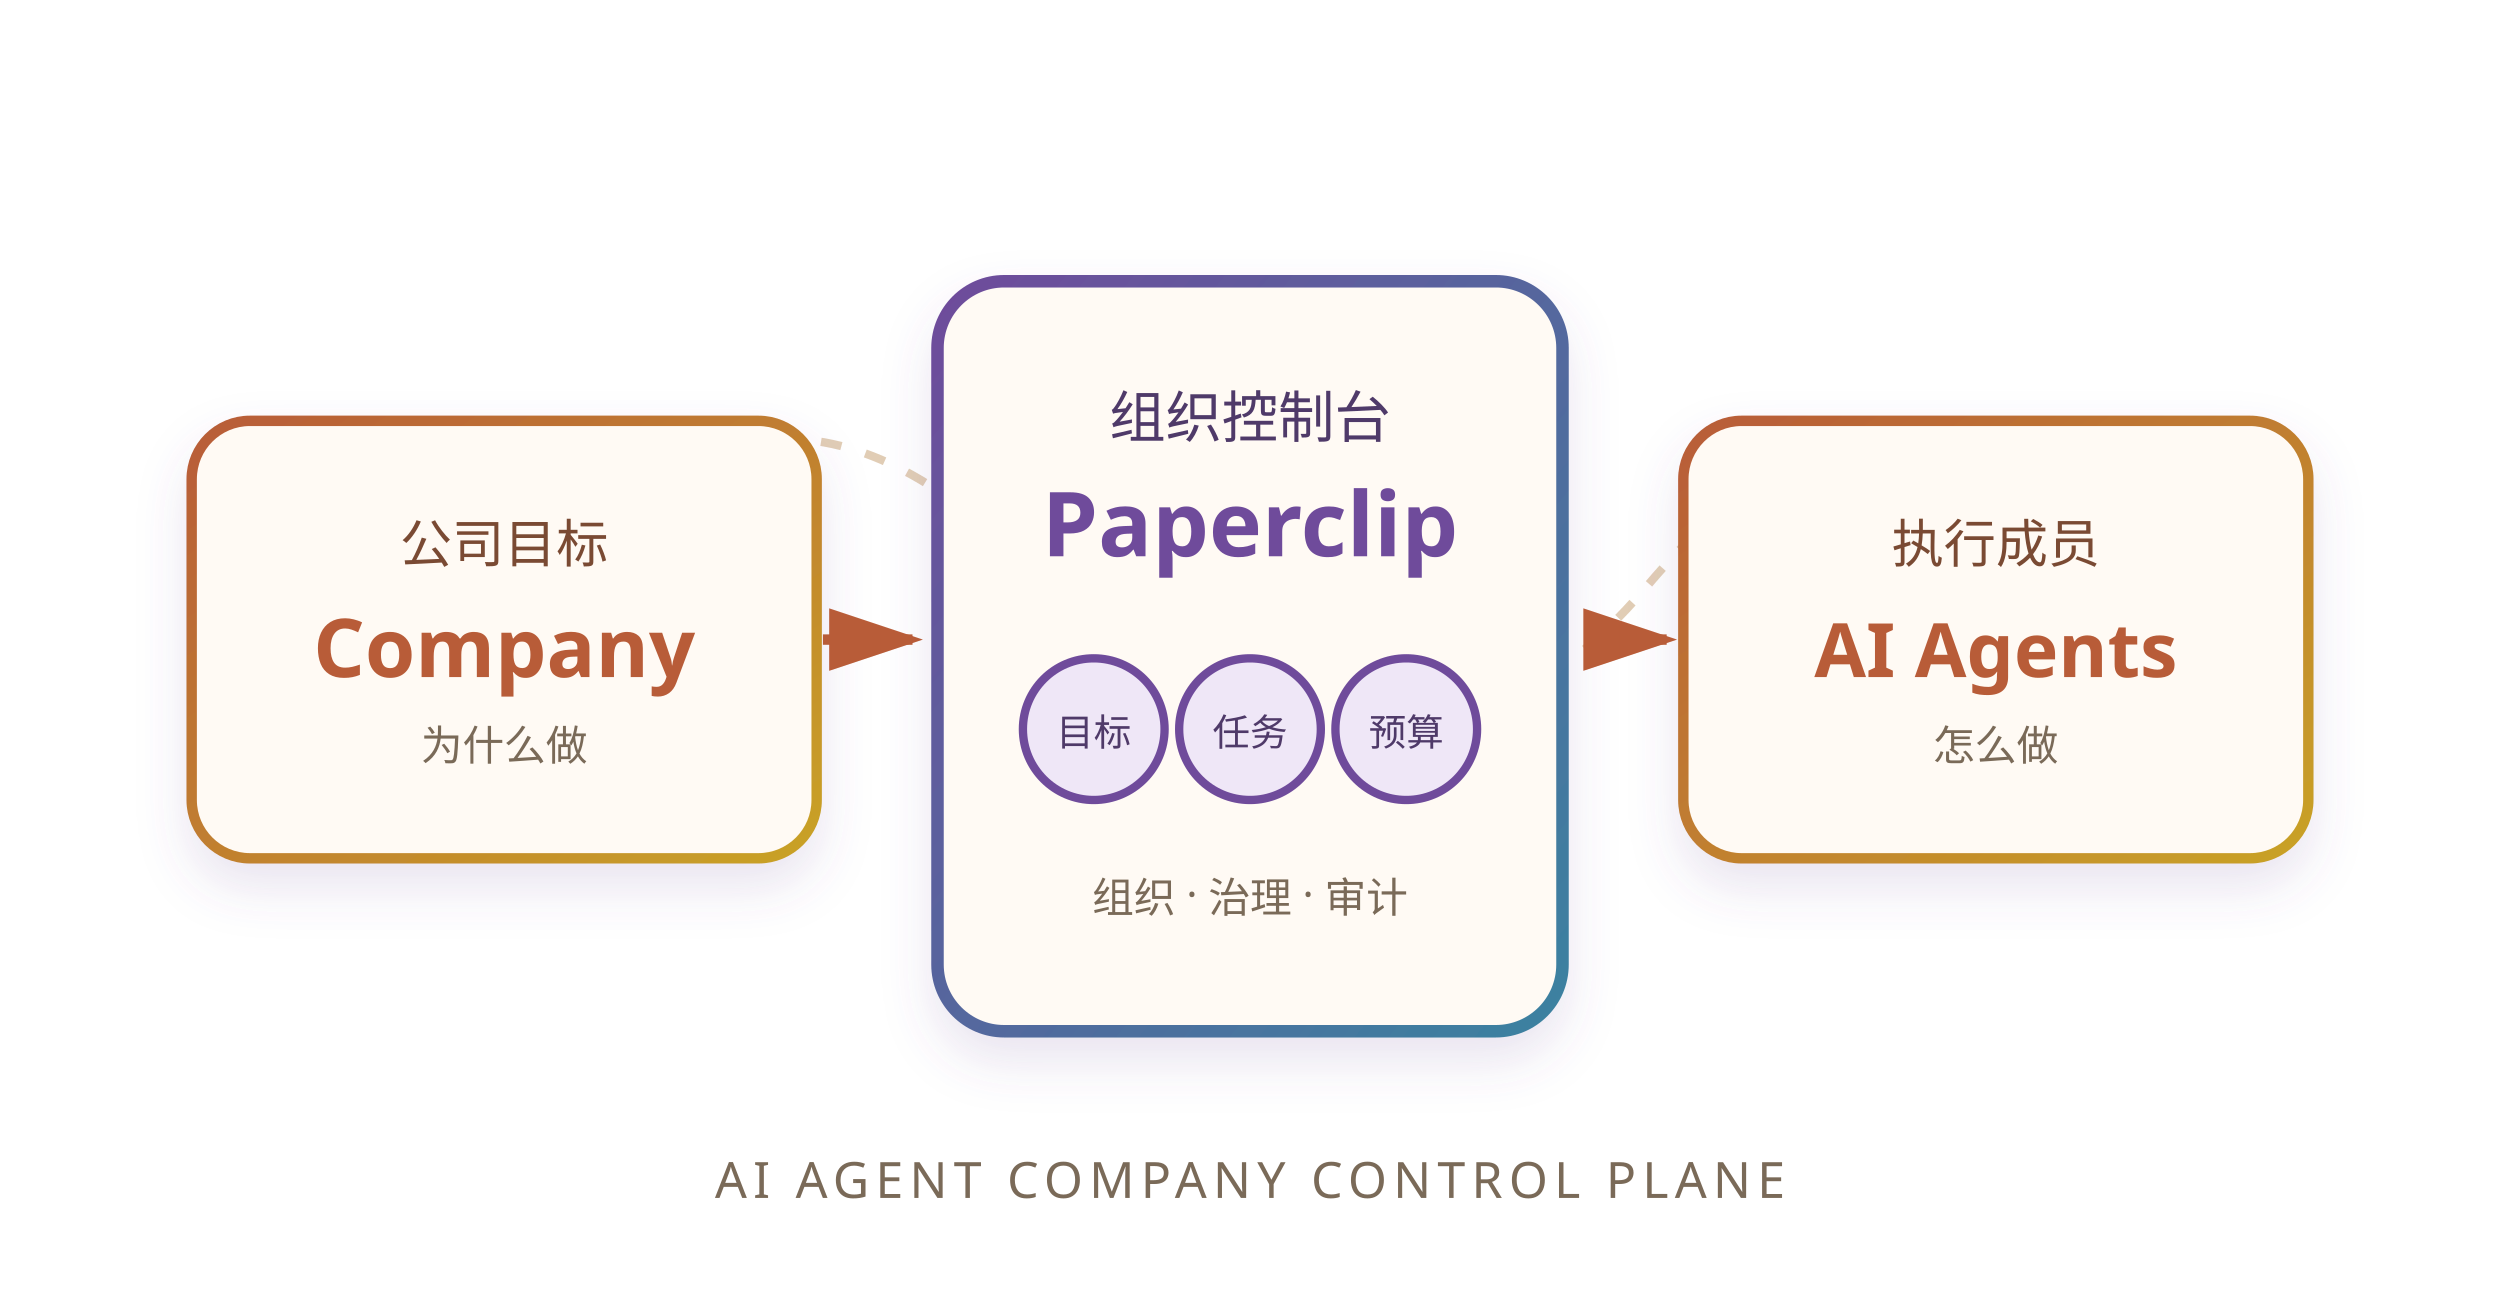
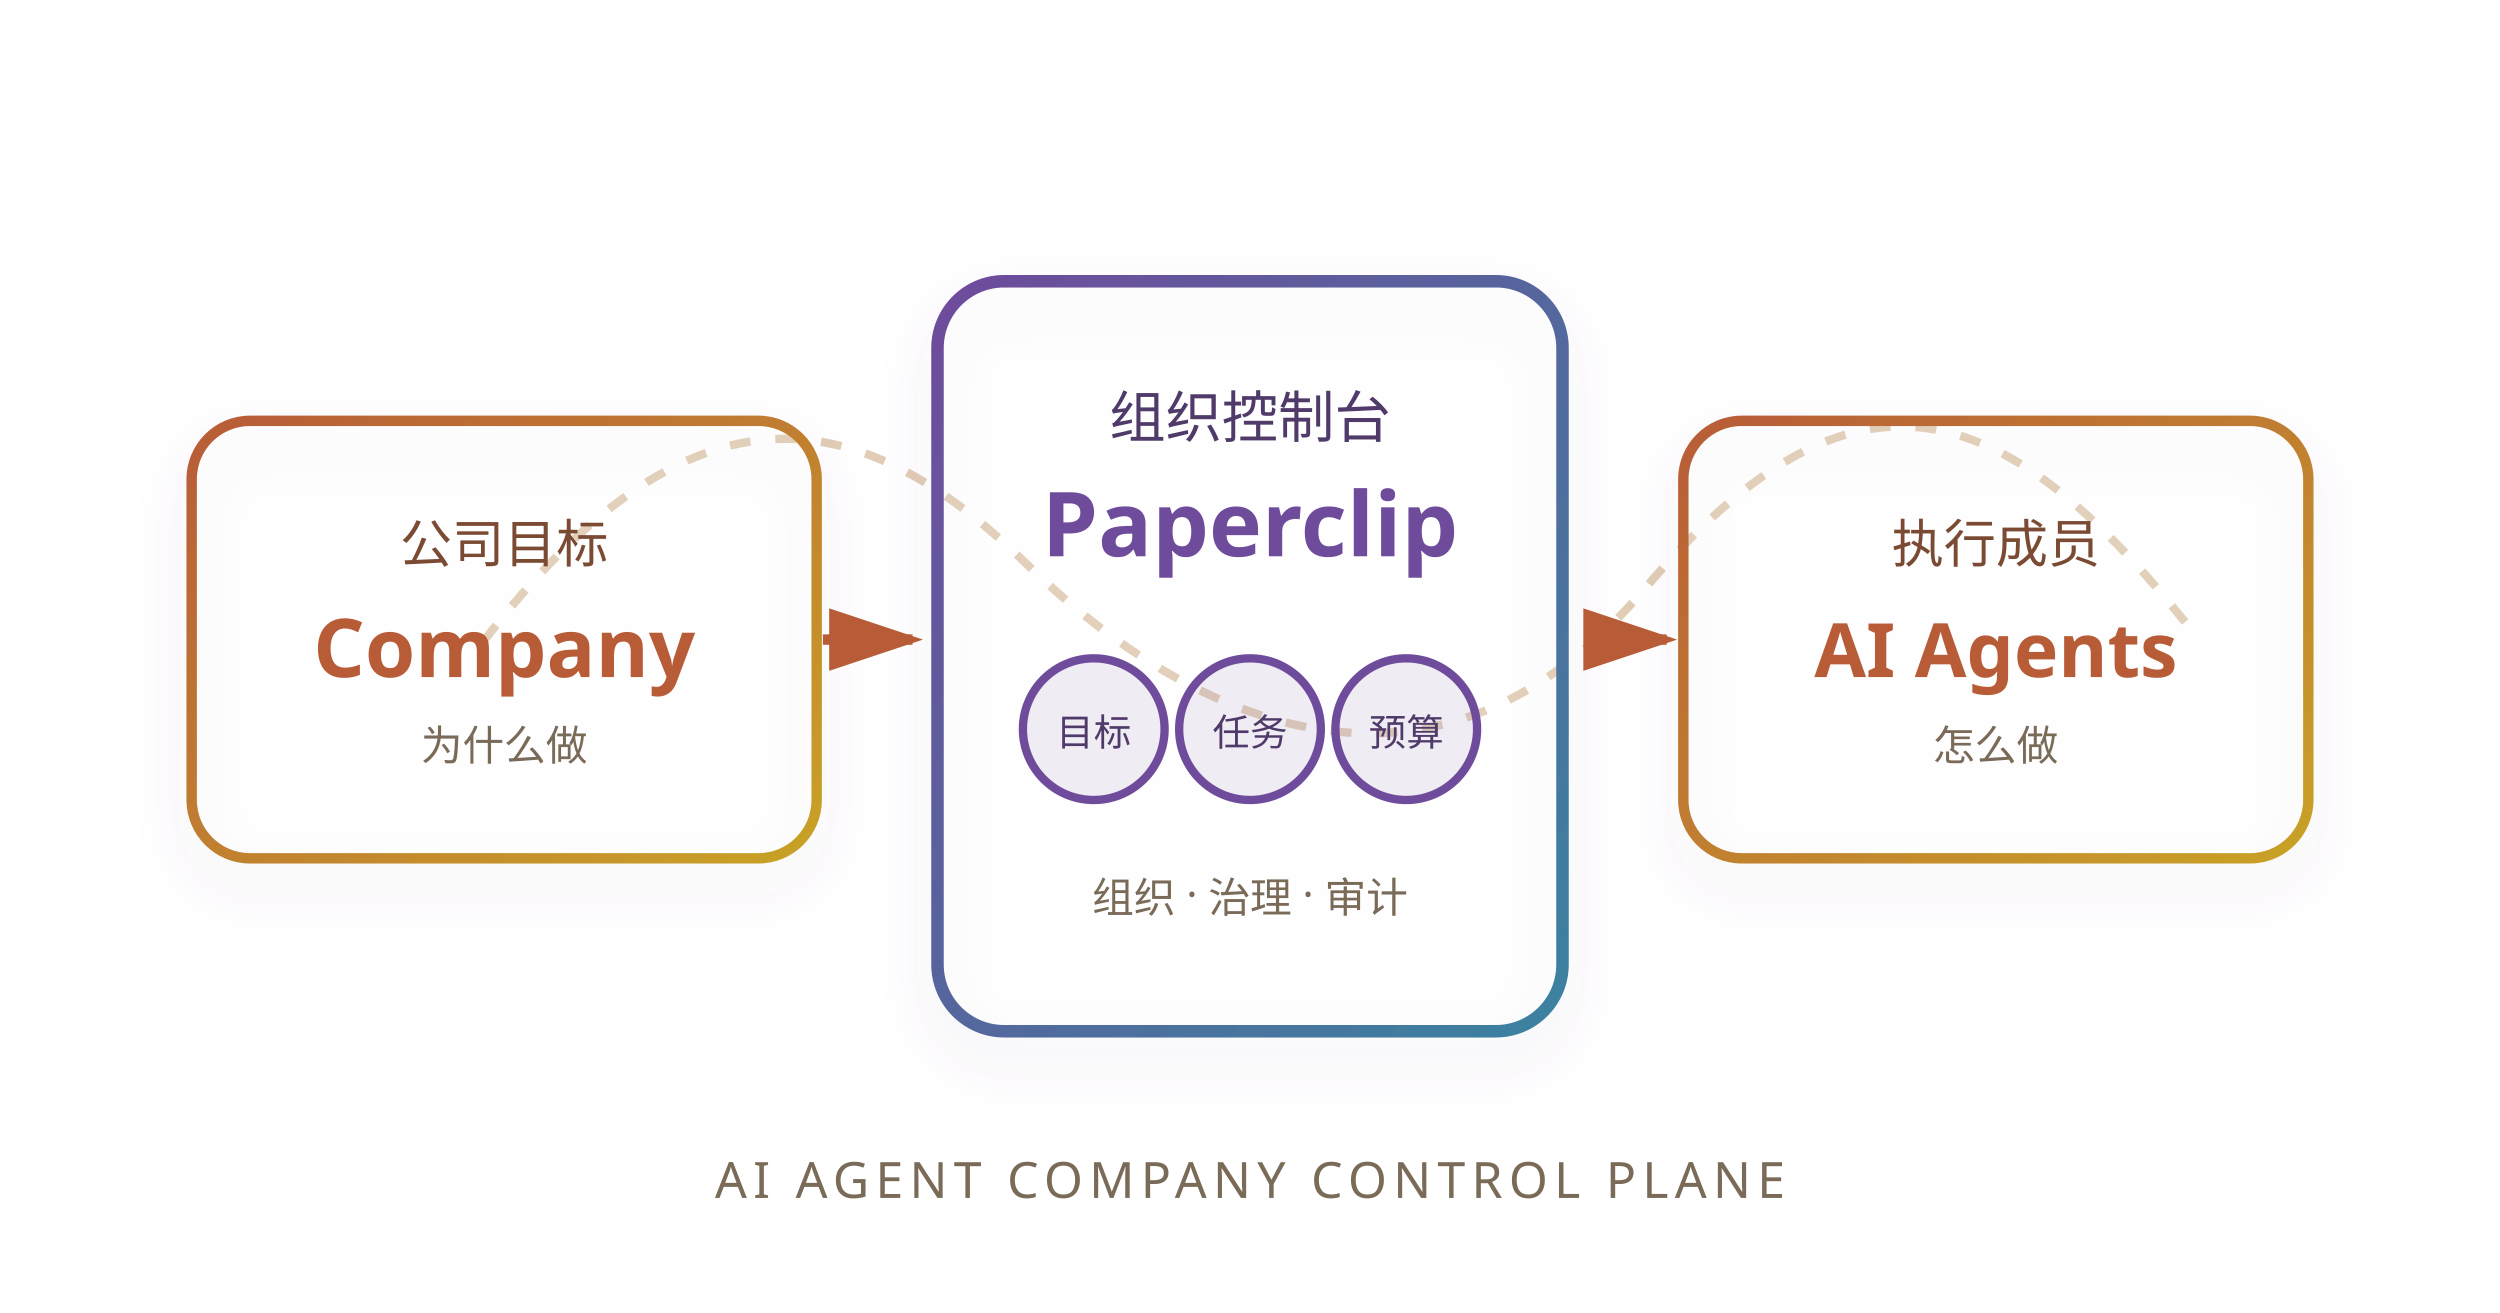
<svg xmlns="http://www.w3.org/2000/svg" width="1200" height="630" viewBox="0 0 1200 630">
  <defs>
    <linearGradient id="g" x1="0" y1="0" x2="1" y2="1">
      <stop stop-color="#b85c38" />
      <stop offset="1" stop-color="#c9a227" />
    </linearGradient>
    <linearGradient id="b" x1="0" y1="0" x2="1" y2="1">
      <stop stop-color="#6f4b9b" />
      <stop offset="1" stop-color="#3b82a0" />
    </linearGradient>
    <filter id="s" x="-30%" y="-30%" width="160%" height="160%">
      <feDropShadow dx="0" dy="12" stdDeviation="12" flood-color="#6f4b9b" flood-opacity=".15" />
    </filter>
    <marker id="a" markerWidth="10" markerHeight="10" refX="8" refY="3" orient="auto">
      <path d="M0,0 L9,3 L0,6 Z" fill="#b85c38" />
    </marker>
  </defs>
  <g font-family="'PingFang SC','Hiragino Sans GB','Microsoft YaHei',sans-serif">
    <path d="M232 308 C330 180 410 190 492 270 S690 400 790 282 S962 190 1050 300" fill="none" stroke="#d4b896" stroke-width="4" stroke-dasharray="10 12" opacity=".7" />
    <g filter="url(#s)">
-       <rect x="92" y="202" width="300" height="210" rx="28" fill="#fffaf4" stroke="url(#g)" stroke-width="5" />
+       <rect x="92" y="202" width="300" height="210" rx="28" fill="rgba(255,255,255,0.07)" stroke="url(#g)" stroke-width="5" />
    </g>
    <text x="242" y="270" text-anchor="middle" font-size="25" fill="#7a4a33">公司目标</text>
    <text x="242" y="325" text-anchor="middle" font-size="39" font-weight="700" fill="#b85c38">Company</text>
    <text x="242" y="365" text-anchor="middle" font-size="20" fill="#7a6a58">为什么做</text>
    <g filter="url(#s)">
-       <rect x="450" y="135" width="300" height="360" rx="32" fill="#fffaf4" stroke="url(#b)" stroke-width="6" />
+       <rect x="450" y="135" width="300" height="360" rx="32" fill="rgba(255,255,255,0.07)" stroke="url(#b)" stroke-width="6" />
    </g>
    <text x="600" y="210" text-anchor="middle" font-size="27" fill="#4f3a69">组织控制台</text>
    <text x="600" y="267" text-anchor="middle" font-size="43" font-weight="700" fill="#6f4b9b">Paperclip</text>
-     <circle cx="525" cy="350" r="34" fill="#efe7f7" stroke="#6f4b9b" stroke-width="4" />
-     <circle cx="600" cy="350" r="34" fill="#efe7f7" stroke="#6f4b9b" stroke-width="4" />
-     <circle cx="675" cy="350" r="34" fill="#efe7f7" stroke="#6f4b9b" stroke-width="4" />
+     <circle cx="525" cy="350" r="34" fill="rgba(111,75,155,0.10)" stroke="#6f4b9b" stroke-width="4" />
+     <circle cx="600" cy="350" r="34" fill="rgba(111,75,155,0.10)" stroke="#6f4b9b" stroke-width="4" />
+     <circle cx="675" cy="350" r="34" fill="rgba(111,75,155,0.10)" stroke="#6f4b9b" stroke-width="4" />
    <text x="525" y="358" text-anchor="middle" font-size="18" fill="#4f3a69">目标</text>
    <text x="600" y="358" text-anchor="middle" font-size="18" fill="#4f3a69">任务</text>
    <text x="675" y="358" text-anchor="middle" font-size="18" fill="#4f3a69">预算</text>
    <text x="600" y="438" text-anchor="middle" font-size="20" fill="#7a6a58">组织 · 治理 · 审计</text>
    <g filter="url(#s)">
-       <rect x="808" y="202" width="300" height="210" rx="28" fill="#fffaf4" stroke="url(#g)" stroke-width="5" />
+       <rect x="808" y="202" width="300" height="210" rx="28" fill="rgba(255,255,255,0.07)" stroke="url(#g)" stroke-width="5" />
    </g>
    <text x="958" y="270" text-anchor="middle" font-size="25" fill="#7a4a33">执行成员</text>
    <text x="958" y="325" text-anchor="middle" font-size="36" font-weight="700" fill="#b85c38">AI Agents</text>
    <text x="958" y="365" text-anchor="middle" font-size="20" fill="#7a6a58">怎么做</text>
    <path d="M395 307 H438" stroke="#b85c38" stroke-width="5" marker-end="url(#a)" />
    <path d="M762 307 H800" stroke="#b85c38" stroke-width="5" marker-end="url(#a)" />
    <text x="600" y="575" text-anchor="middle" font-size="24" letter-spacing="3" fill="#7a6a58">AI AGENT COMPANY CONTROL PLANE</text>
  </g>
</svg>
